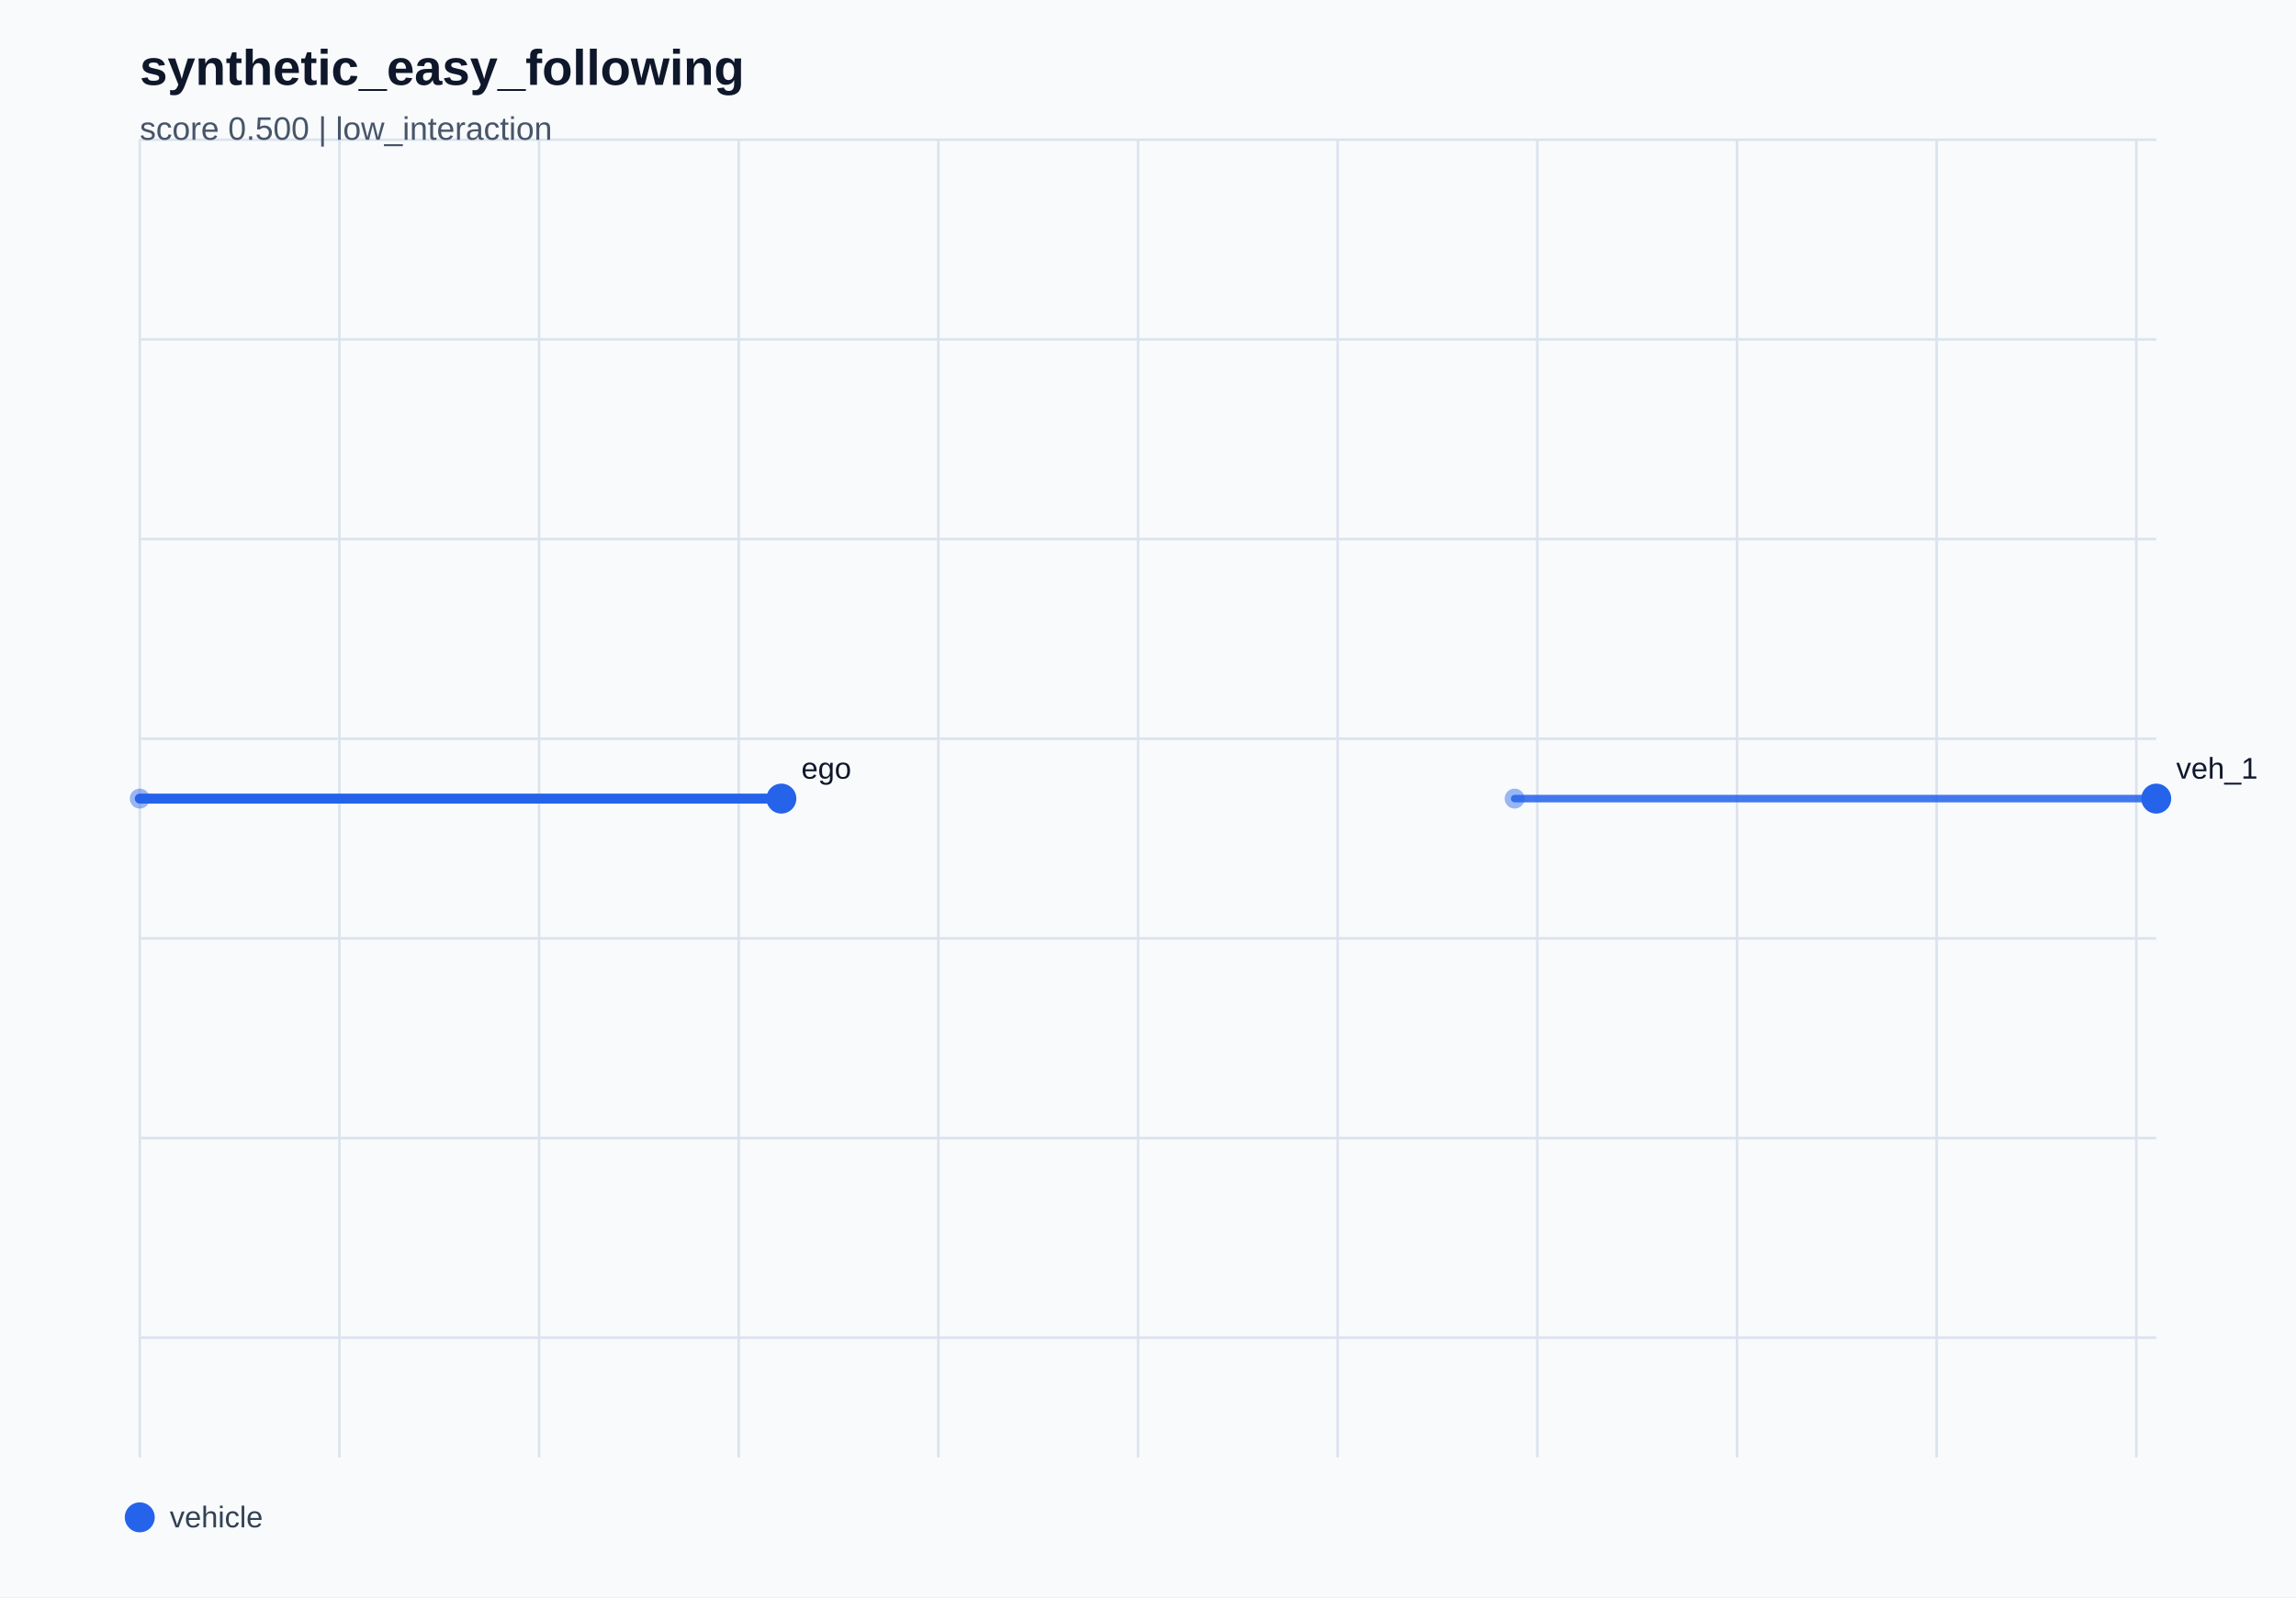
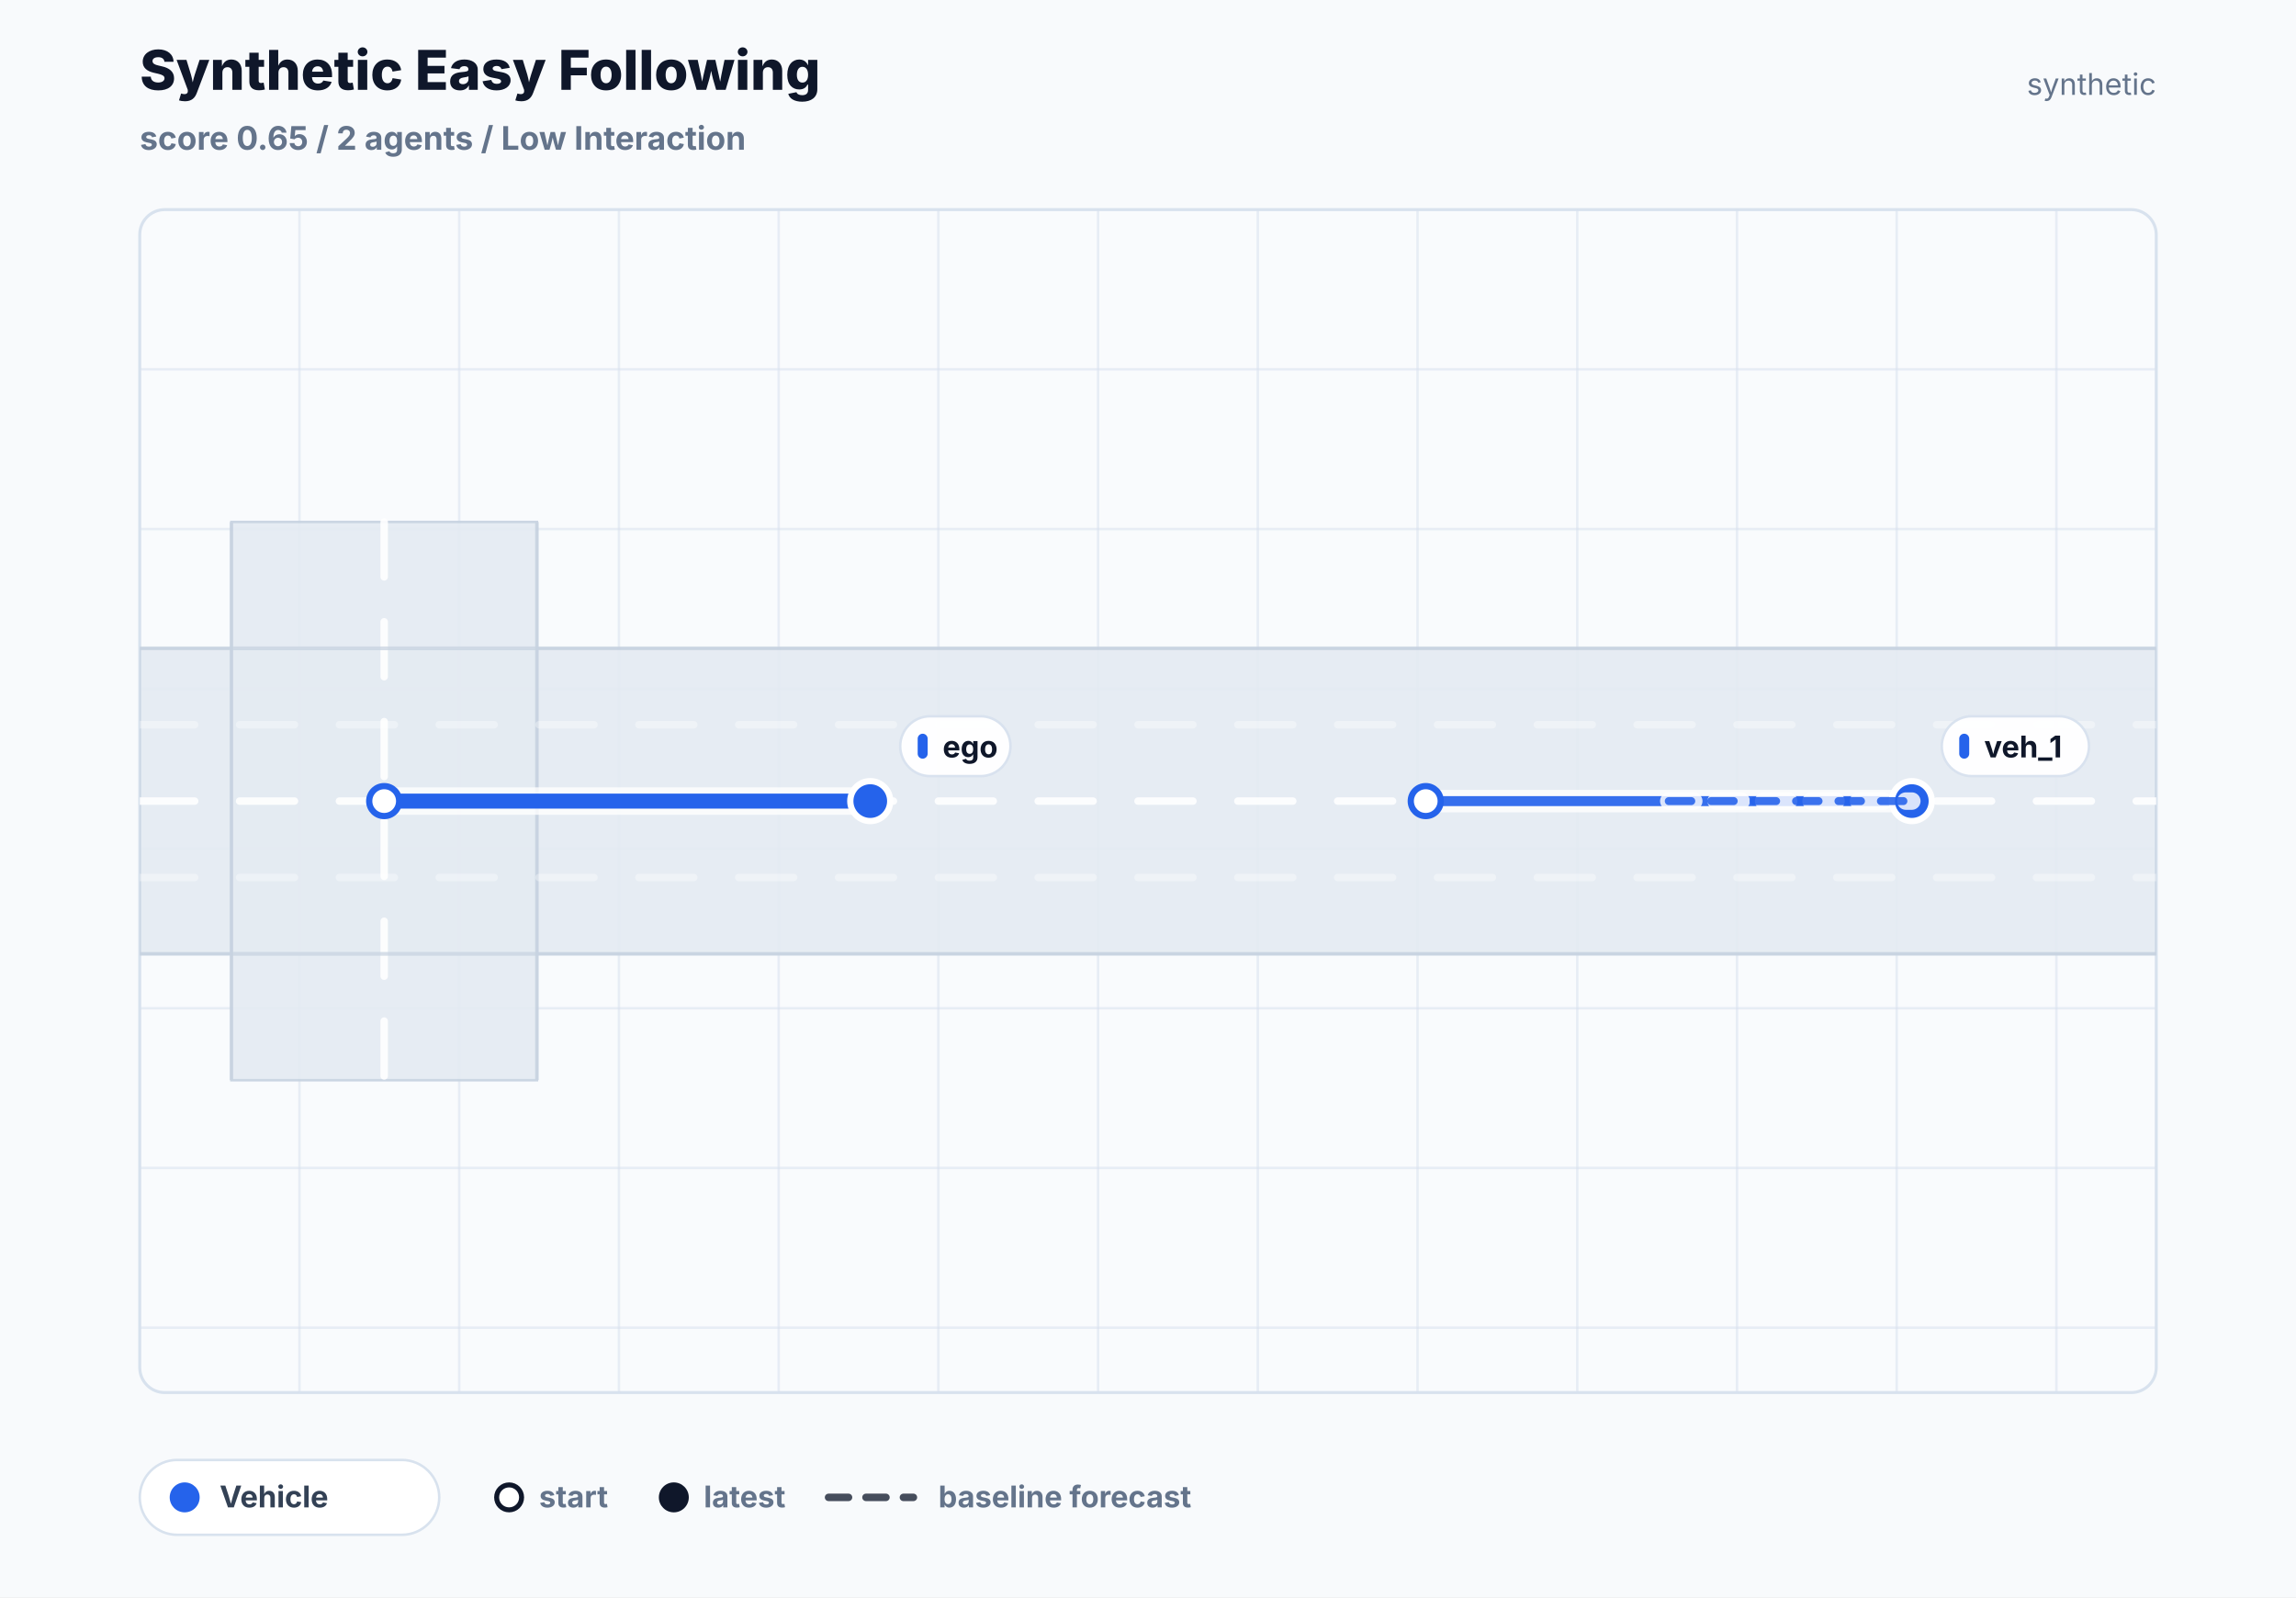
<svg xmlns="http://www.w3.org/2000/svg" width="920" height="640" viewBox="0 0 920 640" role="img">
+   <defs>
+     <clipPath id="scenario-plot-clip">
+       <rect x="56" y="84" width="808" height="474" rx="10" />
+     </clipPath>
+   </defs>
  <rect x="0" y="0" width="920" height="640" fill="#f8fafc" />
-   <line x1="56" y1="56" x2="56" y2="584" stroke="#dbe3ee" stroke-width="1" />
-   <line x1="136" y1="56" x2="136" y2="584" stroke="#dbe3ee" stroke-width="1" />
-   <line x1="216" y1="56" x2="216" y2="584" stroke="#dbe3ee" stroke-width="1" />
-   <line x1="296" y1="56" x2="296" y2="584" stroke="#dbe3ee" stroke-width="1" />
-   <line x1="376" y1="56" x2="376" y2="584" stroke="#dbe3ee" stroke-width="1" />
-   <line x1="456" y1="56" x2="456" y2="584" stroke="#dbe3ee" stroke-width="1" />
-   <line x1="536" y1="56" x2="536" y2="584" stroke="#dbe3ee" stroke-width="1" />
-   <line x1="616" y1="56" x2="616" y2="584" stroke="#dbe3ee" stroke-width="1" />
-   <line x1="696" y1="56" x2="696" y2="584" stroke="#dbe3ee" stroke-width="1" />
-   <line x1="776" y1="56" x2="776" y2="584" stroke="#dbe3ee" stroke-width="1" />
-   <line x1="856" y1="56" x2="856" y2="584" stroke="#dbe3ee" stroke-width="1" />
-   <line x1="56" y1="56" x2="864" y2="56" stroke="#dbe3ee" stroke-width="1" />
-   <line x1="56" y1="136" x2="864" y2="136" stroke="#dbe3ee" stroke-width="1" />
-   <line x1="56" y1="216" x2="864" y2="216" stroke="#dbe3ee" stroke-width="1" />
-   <line x1="56" y1="296" x2="864" y2="296" stroke="#dbe3ee" stroke-width="1" />
-   <line x1="56" y1="376" x2="864" y2="376" stroke="#dbe3ee" stroke-width="1" />
-   <line x1="56" y1="456" x2="864" y2="456" stroke="#dbe3ee" stroke-width="1" />
-   <line x1="56" y1="536" x2="864" y2="536" stroke="#dbe3ee" stroke-width="1" />
-   <text x="56" y="34" fill="#0f172a" font-size="20" font-family="Arial, sans-serif" font-weight="700">synthetic_easy_following</text>
-   <text x="56" y="56" fill="#475569" font-size="13" font-family="Arial, sans-serif">score 0.500 | low_interaction</text>
-   <circle cx="56" cy="608" r="6" fill="#2563eb" />
-   <text x="68" y="612" fill="#334155" font-size="12" font-family="Arial, sans-serif">vehicle</text>
-   <polyline points="56.00,320.00 184.55,320.00 313.09,320.00" fill="none" stroke="#2563eb" stroke-width="4" stroke-linecap="round" stroke-linejoin="round" opacity="1.0" />
-   <circle cx="56.00" cy="320.00" r="4" fill="#2563eb" opacity="0.45" />
-   <circle cx="313.09" cy="320.00" r="6" fill="#2563eb" />
-   <text x="321.09" y="312.00" fill="#0f172a" font-size="12" font-family="Arial, sans-serif">ego</text>
-   <polyline points="606.91,320.00 735.45,320.00 864.00,320.00" fill="none" stroke="#2563eb" stroke-width="3" stroke-linecap="round" stroke-linejoin="round" opacity="0.86" />
-   <circle cx="606.91" cy="320.00" r="4" fill="#2563eb" opacity="0.45" />
-   <circle cx="864.00" cy="320.00" r="6" fill="#2563eb" />
-   <text x="872.00" y="312.00" fill="#0f172a" font-size="12" font-family="Arial, sans-serif">veh_1</text>
+   <text x="56" y="36" fill="#0f172a" font-size="22" font-family="Inter, Arial, sans-serif" font-weight="800">Synthetic Easy Following</text>
+   <text x="56" y="60" fill="#64748b" font-size="13" font-family="Inter, Arial, sans-serif" font-weight="650">score 0.65 / 2 agents / Low Interaction</text>
+   <text x="864" y="38" fill="#64748b" font-size="12" font-family="Inter, Arial, sans-serif" text-anchor="end">synthetic</text>
+   <rect x="56" y="84" width="808" height="474" rx="10" fill="#f9fbfd" stroke="#d8e2ee" stroke-width="1.2" />
+   <g clip-path="url(#scenario-plot-clip)">
+     <line x1="120" y1="84" x2="120" y2="558" stroke="#d7e1ee" stroke-width="1" opacity="0.52" />
+     <line x1="184" y1="84" x2="184" y2="558" stroke="#d7e1ee" stroke-width="1" opacity="0.52" />
+     <line x1="248" y1="84" x2="248" y2="558" stroke="#d7e1ee" stroke-width="1" opacity="0.52" />
+     <line x1="312" y1="84" x2="312" y2="558" stroke="#d7e1ee" stroke-width="1" opacity="0.52" />
+     <line x1="376" y1="84" x2="376" y2="558" stroke="#d7e1ee" stroke-width="1" opacity="0.52" />
+     <line x1="440" y1="84" x2="440" y2="558" stroke="#d7e1ee" stroke-width="1" opacity="0.52" />
+     <line x1="504" y1="84" x2="504" y2="558" stroke="#d7e1ee" stroke-width="1" opacity="0.52" />
+     <line x1="568" y1="84" x2="568" y2="558" stroke="#d7e1ee" stroke-width="1" opacity="0.52" />
+     <line x1="632" y1="84" x2="632" y2="558" stroke="#d7e1ee" stroke-width="1" opacity="0.52" />
+     <line x1="696" y1="84" x2="696" y2="558" stroke="#d7e1ee" stroke-width="1" opacity="0.52" />
+     <line x1="760" y1="84" x2="760" y2="558" stroke="#d7e1ee" stroke-width="1" opacity="0.52" />
+     <line x1="824" y1="84" x2="824" y2="558" stroke="#d7e1ee" stroke-width="1" opacity="0.52" />
+     <line x1="56" y1="148" x2="864" y2="148" stroke="#d7e1ee" stroke-width="1" opacity="0.52" />
+     <line x1="56" y1="212" x2="864" y2="212" stroke="#d7e1ee" stroke-width="1" opacity="0.52" />
+     <line x1="56" y1="276" x2="864" y2="276" stroke="#d7e1ee" stroke-width="1" opacity="0.52" />
+     <line x1="56" y1="340" x2="864" y2="340" stroke="#d7e1ee" stroke-width="1" opacity="0.52" />
+     <line x1="56" y1="404" x2="864" y2="404" stroke="#d7e1ee" stroke-width="1" opacity="0.52" />
+     <line x1="56" y1="468" x2="864" y2="468" stroke="#d7e1ee" stroke-width="1" opacity="0.52" />
+     <line x1="56" y1="532" x2="864" y2="532" stroke="#d7e1ee" stroke-width="1" opacity="0.52" />
+     <rect x="56.00" y="259.79" width="808.00" height="122.42" fill="#e4eaf2" stroke="#c7d3e1" stroke-width="1" opacity="0.92" />
+     <rect x="92.73" y="209.15" width="122.42" height="223.70" fill="#e4eaf2" stroke="#c7d3e1" stroke-width="1" opacity="0.92" />
+     <line x1="56.00" y1="321.00" x2="864.00" y2="321.00" stroke="#ffffff" stroke-width="3" stroke-linecap="round" stroke-dasharray="22 18" opacity="0.88" />
+     <line x1="153.94" y1="209.15" x2="153.94" y2="432.85" stroke="#ffffff" stroke-width="3" stroke-linecap="round" stroke-dasharray="22 18" opacity="0.88" />
+     <line x1="56.00" y1="259.79" x2="864.00" y2="259.79" stroke="#c7d3e1" stroke-width="1.5" opacity="0.72" />
+     <line x1="56.00" y1="382.21" x2="864.00" y2="382.21" stroke="#c7d3e1" stroke-width="1.5" opacity="0.72" />
+     <line x1="92.73" y1="209.15" x2="92.73" y2="432.85" stroke="#c7d3e1" stroke-width="1.5" opacity="0.72" />
+     <line x1="215.15" y1="209.15" x2="215.15" y2="432.85" stroke="#c7d3e1" stroke-width="1.5" opacity="0.72" />
+     <line x1="56.00" y1="290.39" x2="864.00" y2="290.39" stroke="#ffffff" stroke-width="3" stroke-linecap="round" stroke-dasharray="22 18" opacity="0.35" />
+     <line x1="56.00" y1="351.61" x2="864.00" y2="351.61" stroke="#ffffff" stroke-width="3" stroke-linecap="round" stroke-dasharray="22 18" opacity="0.35" />
+     <g class="track track-vehicle">
+       <polyline points="153.94,321.00 251.32,321.00 348.71,321.00" fill="none" stroke="#ffffff" stroke-width="11" stroke-linecap="round" stroke-linejoin="round" opacity="0.78" />
+       <polyline points="153.94,321.00 251.32,321.00 348.71,321.00" fill="none" stroke="#2563eb" stroke-width="6" stroke-linecap="round" stroke-linejoin="round" opacity="1.0" />
+       <circle cx="153.94" cy="321.00" r="6" fill="#ffffff" stroke="#2563eb" stroke-width="2.5" />
+       <circle cx="348.71" cy="321.00" r="8" fill="#2563eb" stroke="#ffffff" stroke-width="2.5" />
+       <rect x="360.71" y="287.00" width="44.20" height="24.00" rx="12" fill="#ffffff" stroke="#d8e2ee" opacity="0.96" />
+       <rect x="367.71" y="294.00" width="4" height="10" rx="2" fill="#2563eb" />
+       <text x="377.71" y="303.50" fill="#0f172a" font-size="12" font-family="Inter, Arial, sans-serif" font-weight="750">ego</text>
+     </g>
+     <g class="track track-vehicle">
+       <polyline points="571.29,321.00 668.68,321.00 766.06,321.00" fill="none" stroke="#ffffff" stroke-width="9" stroke-linecap="round" stroke-linejoin="round" opacity="0.78" />
+       <polyline points="571.29,321.00 668.68,321.00 766.06,321.00" fill="none" stroke="#2563eb" stroke-width="4" stroke-linecap="round" stroke-linejoin="round" opacity="0.92" />
+       <circle cx="571.29" cy="321.00" r="6" fill="#ffffff" stroke="#2563eb" stroke-width="2.5" />
+       <circle cx="766.06" cy="321.00" r="8" fill="#2563eb" stroke="#ffffff" stroke-width="2.5" />
+       <rect x="778.06" y="287.00" width="59.00" height="24.00" rx="12" fill="#ffffff" stroke="#d8e2ee" opacity="0.96" />
+       <rect x="785.06" y="294.00" width="4" height="10" rx="2" fill="#2563eb" />
+       <text x="795.06" y="303.50" fill="#0f172a" font-size="12" font-family="Inter, Arial, sans-serif" font-weight="750">veh_1</text>
+     </g>
+     <g class="baseline-prediction prediction-vehicle">
+       <polyline points="668.68,321.00 766.06,321.00" fill="none" stroke="#ffffff" stroke-width="7" stroke-linecap="round" stroke-linejoin="round" stroke-dasharray="10 9" opacity="0.82" />
+       <polyline points="668.68,321.00 766.06,321.00" fill="none" stroke="#2563eb" stroke-width="3.2" stroke-linecap="round" stroke-linejoin="round" stroke-dasharray="9 8" opacity="0.88" />
+     </g>
+   </g>
+   <rect x="56" y="585" width="120" height="30" rx="15" fill="#ffffff" stroke="#d8e2ee" />
+   <circle cx="74" cy="600" r="6" fill="#2563eb" />
+   <text x="88" y="604" fill="#334155" font-size="12" font-family="Inter, Arial, sans-serif" font-weight="700">Vehicle</text>
+   <circle cx="204" cy="600" r="5" fill="#ffffff" stroke="#0f172a" stroke-width="2" />
+   <circle cx="270" cy="600" r="6" fill="#0f172a" />
+   <text x="216" y="604" fill="#64748b" font-size="12" font-family="Inter, Arial, sans-serif" font-weight="700">start</text>
+   <text x="282" y="604" fill="#64748b" font-size="12" font-family="Inter, Arial, sans-serif" font-weight="700">latest</text>
+   <line x1="332" y1="600" x2="366" y2="600" stroke="#0f172a" stroke-width="3" stroke-linecap="round" stroke-dasharray="8 7" opacity="0.76" />
+   <text x="376" y="604" fill="#64748b" font-size="12" font-family="Inter, Arial, sans-serif" font-weight="700">baseline forecast</text>
</svg>
